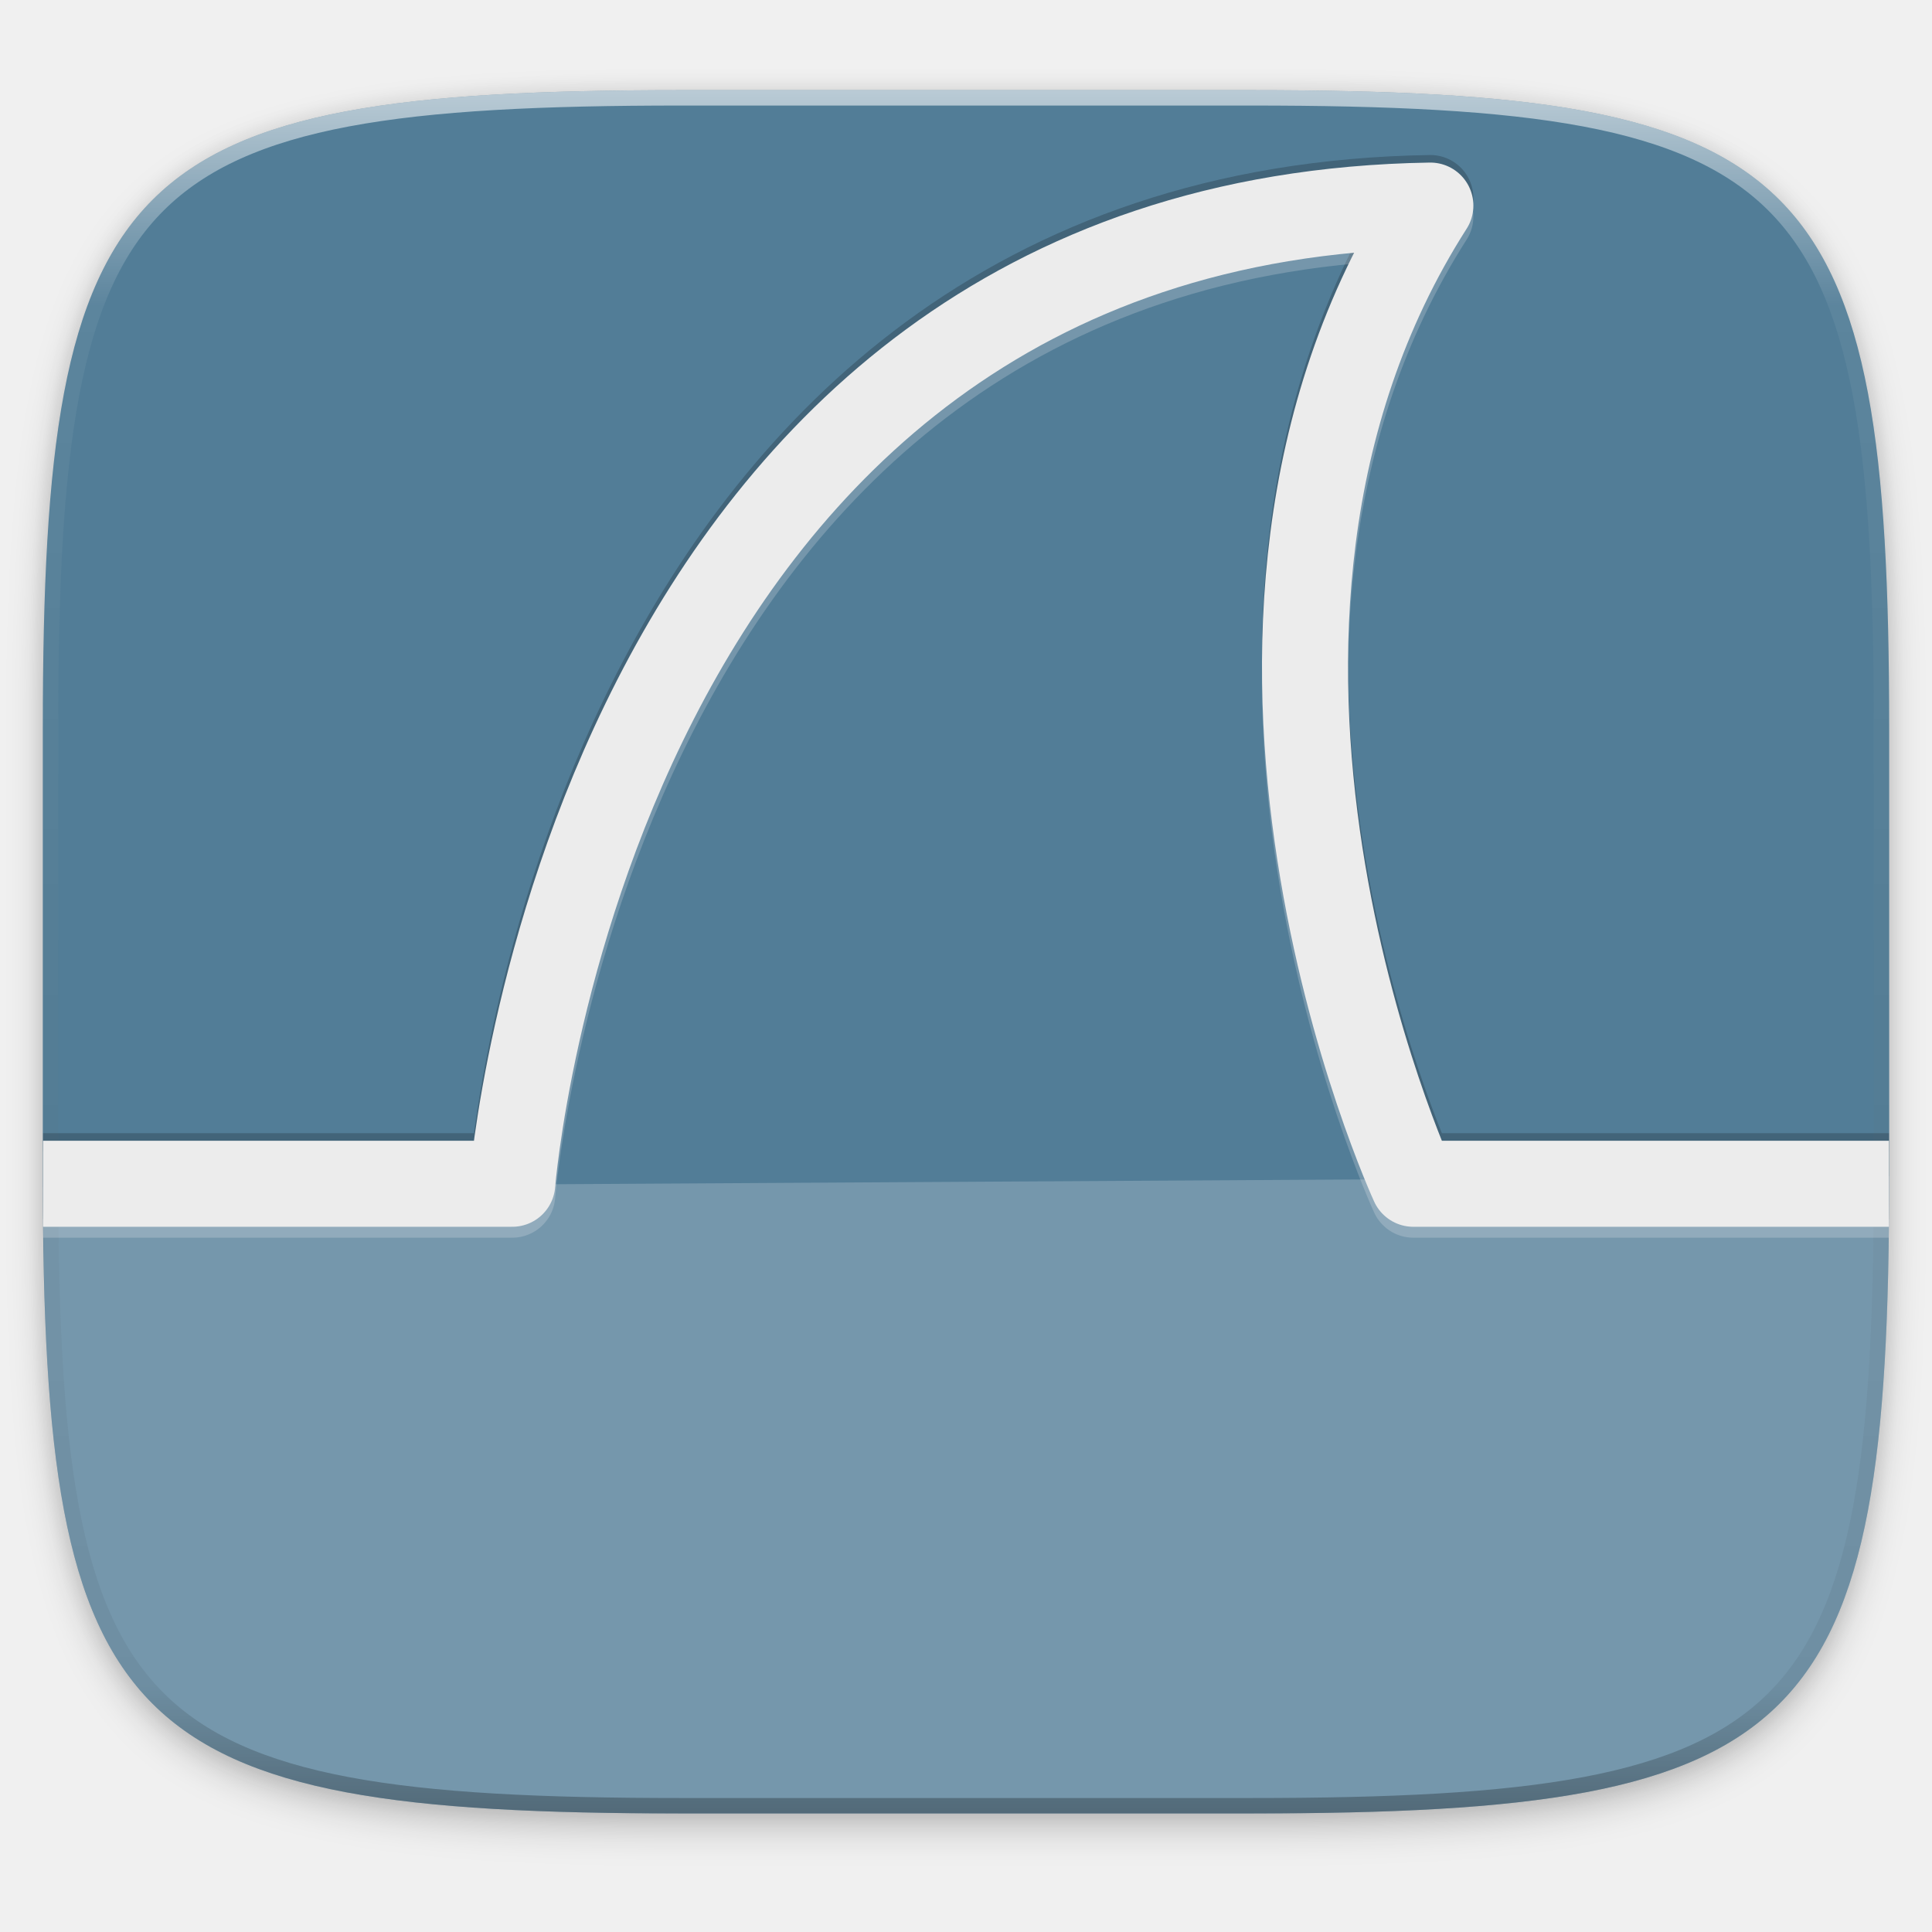
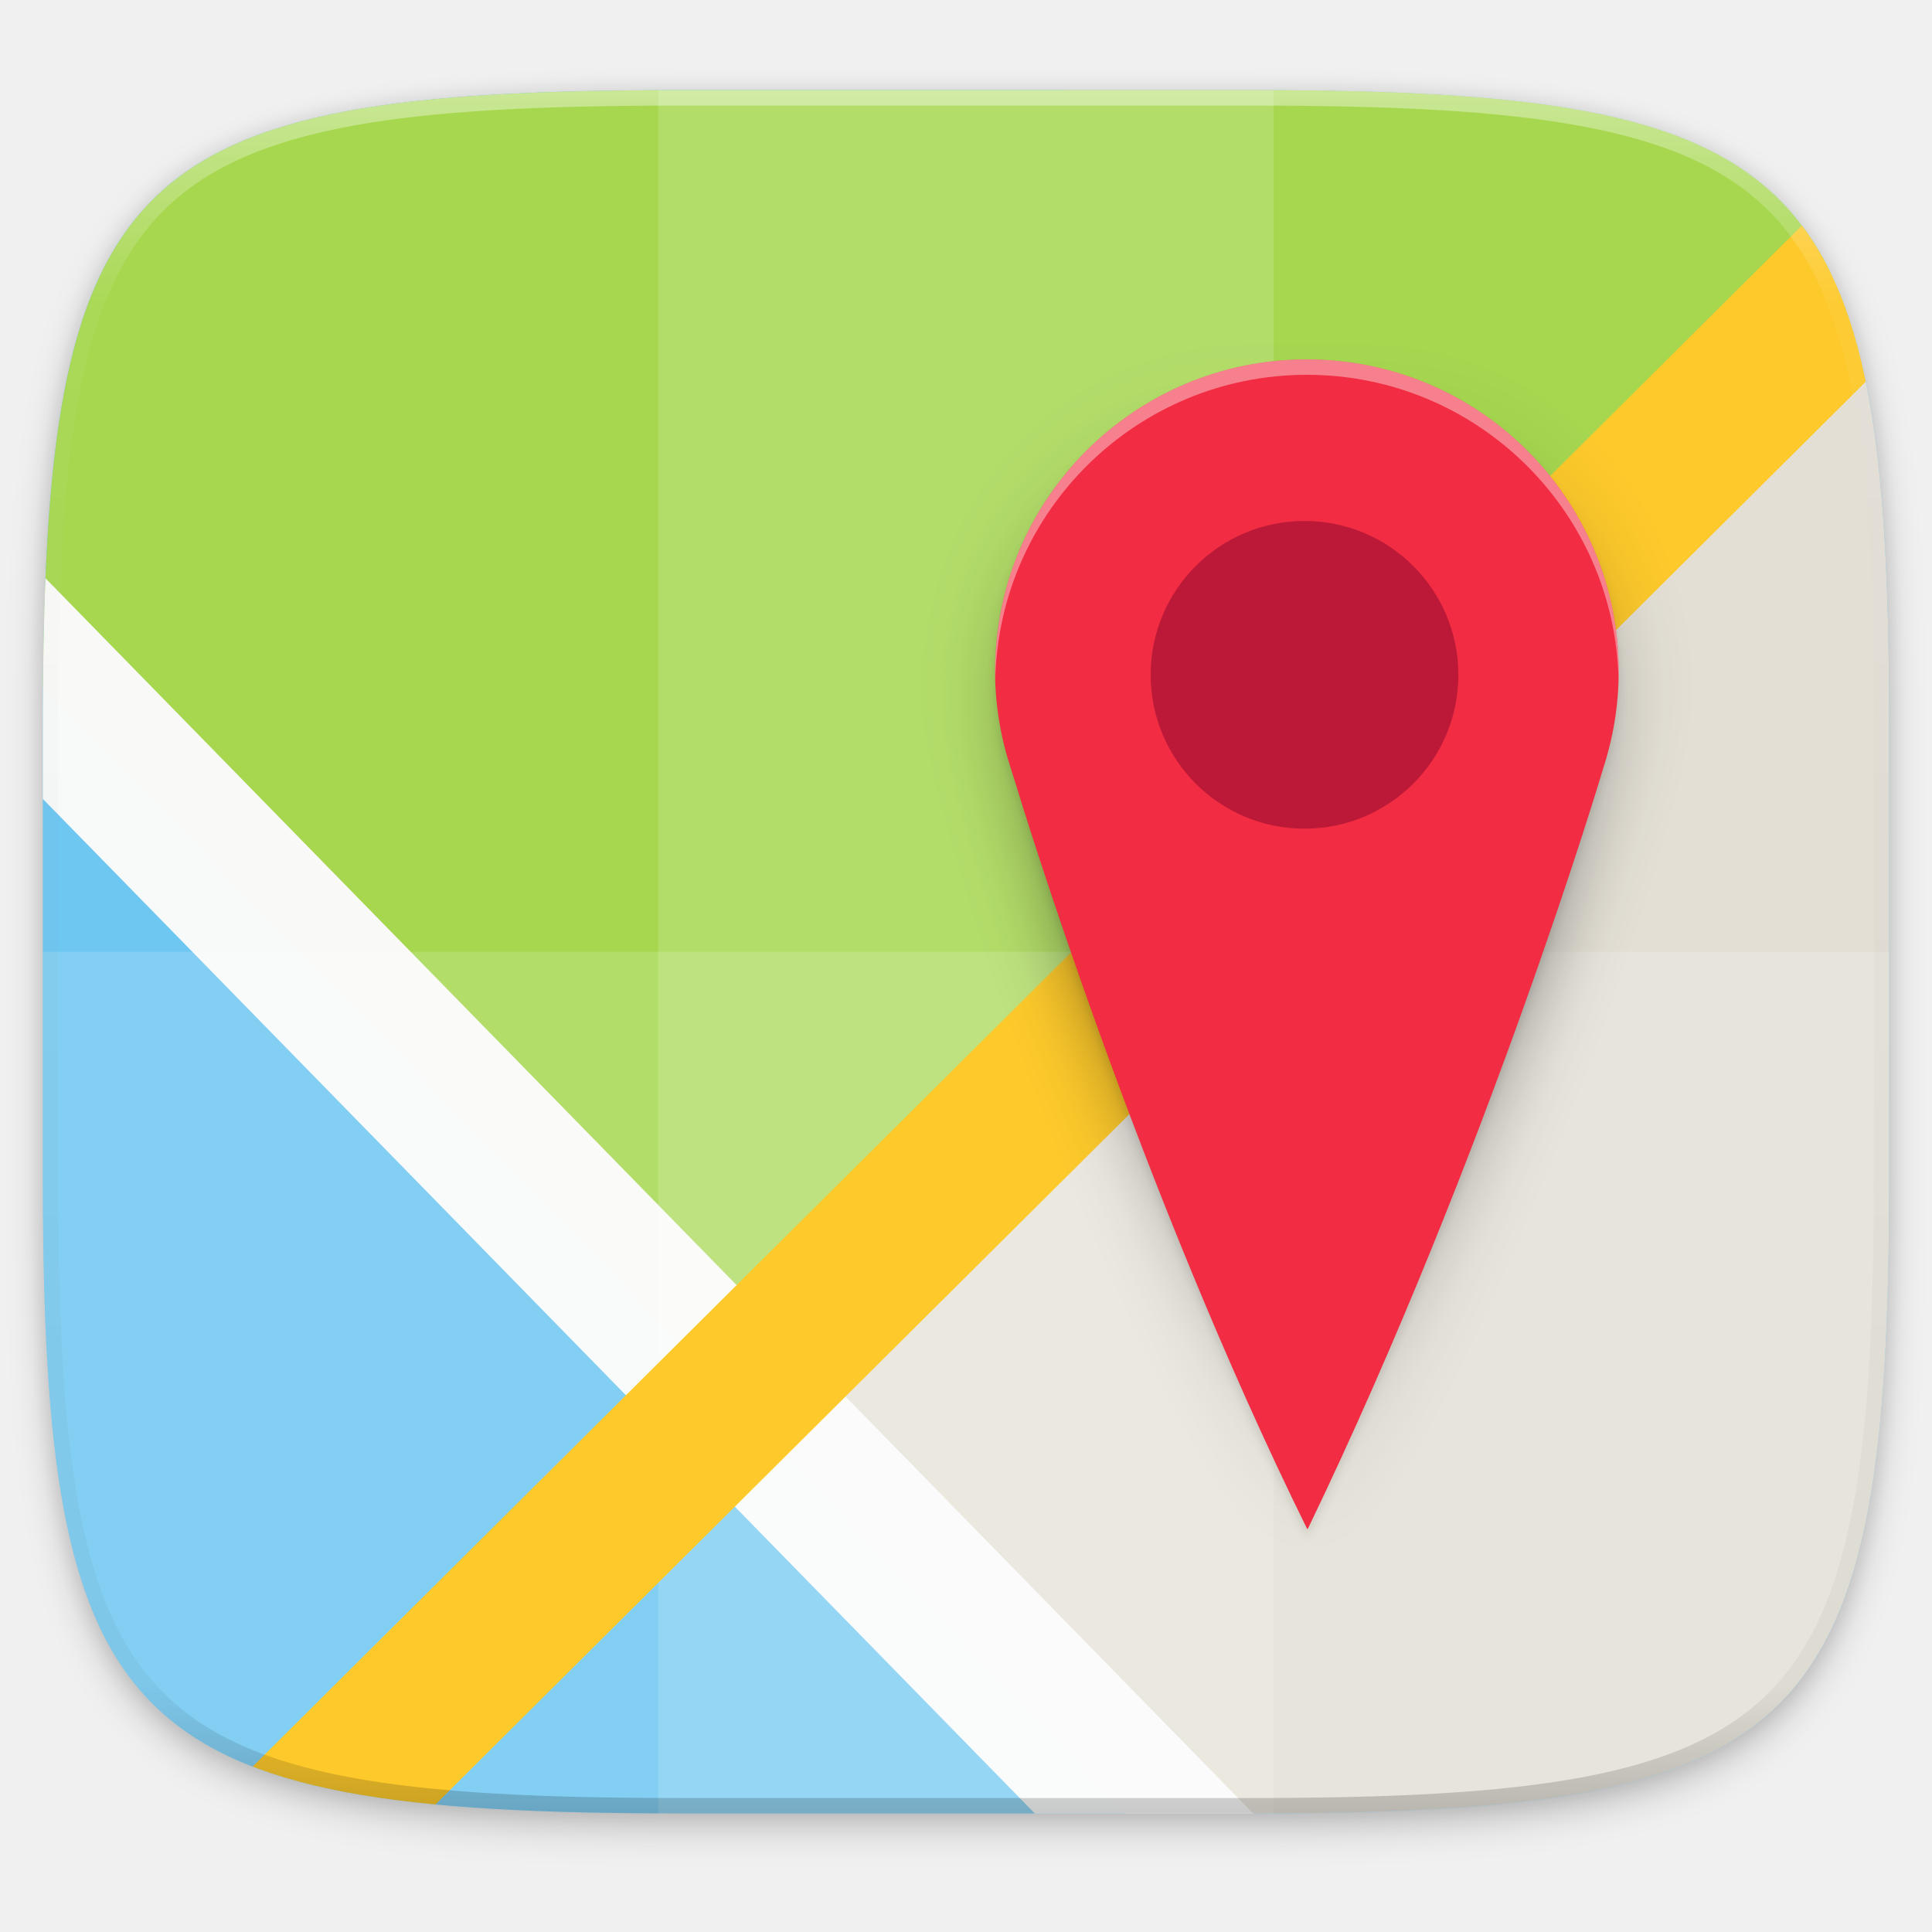
<svg xmlns="http://www.w3.org/2000/svg" xmlns:xlink="http://www.w3.org/1999/xlink" width="256" height="256" viewBox="0 0 67.733 67.733" version="1.1" id="svg1488">
  <defs id="defs1482">
    <clipPath clipPathUnits="userSpaceOnUse" id="clipPath1025">
      <path id="path1027" d="M 111.941,84 C 99.36,84.145 90.153,83.714 82.625,87.867 c -3.764,2.077 -6.752,5.575 -8.398,9.961 C 72.58,102.214 72,107.424 72,114 v 42 h 160 v -26 c 0,-6.576 -0.58,-11.786 -2.227,-16.172 -0.205,-0.545 -0.479,-1.04 -0.742,-1.543 -0.1,-0.185 -0.178,-0.381 -0.273,-0.566 -1.727,-3.388 -4.255,-6.145 -7.383,-7.871 C 213.846,99.694 204.64,100.145 192.059,100 H 192 151.668 L 135.453,84 h -23.492 z" style="color:#000000;font-style:normal;font-variant:normal;font-weight:normal;font-stretch:normal;font-size:medium;line-height:normal;font-family:sans-serif;font-variant-ligatures:none;font-variant-position:normal;font-variant-caps:normal;font-variant-numeric:normal;font-variant-alternates:normal;font-feature-settings:normal;text-indent:0;text-align:start;text-decoration:none;text-decoration-line:none;text-decoration-style:solid;text-decoration-color:#000000;letter-spacing:normal;word-spacing:normal;text-transform:none;writing-mode:lr-tb;direction:ltr;baseline-shift:baseline;text-anchor:start;white-space:normal;shape-padding:0;clip-rule:nonzero;display:inline;overflow:visible;visibility:visible;opacity:1;isolation:auto;mix-blend-mode:normal;color-interpolation:sRGB;color-interpolation-filters:linearRGB;solid-color:#000000;solid-opacity:1;fill:#e3dfd5;fill-opacity:1;fill-rule:nonzero;stroke:none;stroke-width:4;stroke-linecap:butt;stroke-linejoin:miter;stroke-miterlimit:4;stroke-dasharray:none;stroke-dashoffset:0;stroke-opacity:1;marker:none;color-rendering:auto;image-rendering:auto;shape-rendering:auto;text-rendering:auto;enable-background:accumulate" />
    </clipPath>
    <clipPath clipPathUnits="userSpaceOnUse" id="clipPath1082-3">
      <path id="path1084-6" d="M 361.938,-212 C 507.235,-212 528,-191.287 528,-46.125 V 70.125 C 528,215.286 507.235,236 361.938,236 H 214.062 C 68.765,236 48,215.286 48,70.125 V -46.125 C 48,-191.287 68.765,-212 214.062,-212 Z" style="display:inline;opacity:1;fill:#8c59d9;fill-opacity:1;stroke:none;stroke-width:2;stroke-linecap:round;stroke-linejoin:round;stroke-miterlimit:4;stroke-dasharray:none;stroke-dashoffset:0;stroke-opacity:1;enable-background:new" />
    </clipPath>
    <clipPath clipPathUnits="userSpaceOnUse" id="clipPath1082-3-5">
      <path id="path1084-6-6" d="M 361.938,-212 C 507.235,-212 528,-191.287 528,-46.125 V 70.125 C 528,215.286 507.235,236 361.938,236 H 214.062 C 68.765,236 48,215.286 48,70.125 V -46.125 C 48,-191.287 68.765,-212 214.062,-212 Z" style="display:inline;opacity:1;fill:#8c59d9;fill-opacity:1;stroke:none;stroke-width:2;stroke-linecap:round;stroke-linejoin:round;stroke-miterlimit:4;stroke-dasharray:none;stroke-dashoffset:0;stroke-opacity:1;enable-background:new" />
    </clipPath>
    <clipPath clipPathUnits="userSpaceOnUse" id="clipPath1082-3-9">
      <path id="path1084-6-3" d="M 361.938,-212 C 507.235,-212 528,-191.287 528,-46.125 V 70.125 C 528,215.286 507.235,236 361.938,236 H 214.062 C 68.765,236 48,215.286 48,70.125 V -46.125 C 48,-191.287 68.765,-212 214.062,-212 Z" style="display:inline;opacity:1;fill:#8c59d9;fill-opacity:1;stroke:none;stroke-width:2;stroke-linecap:round;stroke-linejoin:round;stroke-miterlimit:4;stroke-dasharray:none;stroke-dashoffset:0;stroke-opacity:1;enable-background:new" />
    </clipPath>
    <clipPath clipPathUnits="userSpaceOnUse" id="clipPath1082-3-3">
      <path id="path1084-6-67" d="M 361.938,-212 C 507.235,-212 528,-191.287 528,-46.125 V 70.125 C 528,215.286 507.235,236 361.938,236 H 214.062 C 68.765,236 48,215.286 48,70.125 V -46.125 C 48,-191.287 68.765,-212 214.062,-212 Z" style="display:inline;opacity:1;fill:#8c59d9;fill-opacity:1;stroke:none;stroke-width:2;stroke-linecap:round;stroke-linejoin:round;stroke-miterlimit:4;stroke-dasharray:none;stroke-dashoffset:0;stroke-opacity:1;enable-background:new" />
    </clipPath>
    <clipPath clipPathUnits="userSpaceOnUse" id="clipPath1082-3-53">
      <path id="path1084-6-5" d="M 361.938,-212 C 507.235,-212 528,-191.287 528,-46.125 V 70.125 C 528,215.286 507.235,236 361.938,236 H 214.062 C 68.765,236 48,215.286 48,70.125 V -46.125 C 48,-191.287 68.765,-212 214.062,-212 Z" style="display:inline;opacity:1;fill:#8c59d9;fill-opacity:1;stroke:none;stroke-width:2;stroke-linecap:round;stroke-linejoin:round;stroke-miterlimit:4;stroke-dasharray:none;stroke-dashoffset:0;stroke-opacity:1;enable-background:new" />
    </clipPath>
    <clipPath clipPathUnits="userSpaceOnUse" id="clipPath1082-3-6">
      <path id="path1084-6-2" d="M 361.938,-212 C 507.235,-212 528,-191.287 528,-46.125 V 70.125 C 528,215.286 507.235,236 361.938,236 H 214.062 C 68.765,236 48,215.286 48,70.125 V -46.125 C 48,-191.287 68.765,-212 214.062,-212 Z" style="display:inline;opacity:1;fill:#8c59d9;fill-opacity:1;stroke:none;stroke-width:2;stroke-linecap:round;stroke-linejoin:round;stroke-miterlimit:4;stroke-dasharray:none;stroke-dashoffset:0;stroke-opacity:1;enable-background:new" />
    </clipPath>
    <clipPath clipPathUnits="userSpaceOnUse" id="clipPath1082-3-91">
      <path id="path1084-6-27" d="M 361.938,-212 C 507.235,-212 528,-191.287 528,-46.125 V 70.125 C 528,215.286 507.235,236 361.938,236 H 214.062 C 68.765,236 48,215.286 48,70.125 V -46.125 C 48,-191.287 68.765,-212 214.062,-212 Z" style="display:inline;opacity:1;fill:#8c59d9;fill-opacity:1;stroke:none;stroke-width:2;stroke-linecap:round;stroke-linejoin:round;stroke-miterlimit:4;stroke-dasharray:none;stroke-dashoffset:0;stroke-opacity:1;enable-background:new" />
    </clipPath>
    <clipPath clipPathUnits="userSpaceOnUse" id="clipPath1025-0">
      <path style="opacity:1;fill:#8c59d9;fill-opacity:1;stroke:none;stroke-width:2;stroke-linecap:round;stroke-linejoin:round;stroke-miterlimit:4;stroke-dasharray:none;stroke-dashoffset:0;stroke-opacity:1" d="M 329.938,32 C 475.235,32 496,52.713 496,197.875 v 116.25 C 496,459.286 475.235,480 329.938,480 H 182.062 C 36.765,480 16,459.286 16,314.125 V 197.875 C 16,52.713 36.765,32 182.062,32 Z" id="path1027-9" />
    </clipPath>
    <clipPath clipPathUnits="userSpaceOnUse" id="clipPath4277-8">
      <rect style="color:#000000;display:inline;overflow:visible;visibility:visible;opacity:0.82;fill:#88b637;fill-opacity:1;fill-rule:nonzero;stroke:none;stroke-width:2;stroke-linecap:butt;stroke-linejoin:miter;stroke-miterlimit:4;stroke-dasharray:none;stroke-dashoffset:0;stroke-opacity:1;marker:none;enable-background:accumulate" id="rect4279-6" width="512" height="512" x="5.5999999e-07" y="0" ry="1" />
    </clipPath>
    <linearGradient id="linearGradient3650-7-9">
      <stop style="stop-color:#5884f4;stop-opacity:1" offset="0" id="stop4366" />
      <stop id="stop4368" offset="1" style="stop-color:#80a3fa;stop-opacity:1" />
    </linearGradient>
    <clipPath clipPathUnits="userSpaceOnUse" id="clipPath1082-3-36">
      <path id="path1084-6-0" d="M 361.938,-212 C 507.235,-212 528,-191.287 528,-46.125 V 70.125 C 528,215.286 507.235,236 361.938,236 H 214.062 C 68.765,236 48,215.286 48,70.125 V -46.125 C 48,-191.287 68.765,-212 214.062,-212 Z" style="display:inline;opacity:1;fill:#8c59d9;fill-opacity:1;stroke:none;stroke-width:2;stroke-linecap:round;stroke-linejoin:round;stroke-miterlimit:4;stroke-dasharray:none;stroke-dashoffset:0;stroke-opacity:1;enable-background:new" />
    </clipPath>
    <clipPath clipPathUnits="userSpaceOnUse" id="clipPath983">
      <path id="path985" d="M 115.031,44 C 42.383,44 32,54.357 32,126.938 v 58.125 C 32,257.643 42.383,268 115.031,268 H 152 V 44 Z" style="opacity:1;fill:#4d4d4d;fill-opacity:1;stroke:none;stroke-width:2;stroke-linecap:round;stroke-linejoin:round;stroke-miterlimit:4;stroke-dasharray:none;stroke-dashoffset:0;stroke-opacity:1" />
    </clipPath>
    <clipPath clipPathUnits="userSpaceOnUse" id="clipPath1082-3-62">
      <path id="path1084-6-61" d="M 361.938,-212 C 507.235,-212 528,-191.287 528,-46.125 V 70.125 C 528,215.286 507.235,236 361.938,236 H 214.062 C 68.765,236 48,215.286 48,70.125 V -46.125 C 48,-191.287 68.765,-212 214.062,-212 Z" style="display:inline;opacity:1;fill:#8c59d9;fill-opacity:1;stroke:none;stroke-width:2;stroke-linecap:round;stroke-linejoin:round;stroke-miterlimit:4;stroke-dasharray:none;stroke-dashoffset:0;stroke-opacity:1;enable-background:new" />
    </clipPath>
    <clipPath clipPathUnits="userSpaceOnUse" id="clipPath949">
      <path id="path951" d="M 329.938,32 C 475.235,32 496,52.713 496,197.875 v 116.25 C 496,459.286 475.235,480 329.938,480 H 182.062 C 36.765,480 16,459.286 16,314.125 V 197.875 C 16,52.713 36.765,32 182.062,32 Z" style="opacity:1;fill:#eab305;fill-opacity:1;stroke:none;stroke-width:4;stroke-linecap:round;stroke-linejoin:round;stroke-miterlimit:4;stroke-dasharray:none;stroke-dashoffset:0;stroke-opacity:1" />
    </clipPath>
    <clipPath clipPathUnits="userSpaceOnUse" id="clipPath954">
      <path id="path952" d="M 329.938,32 C 475.235,32 496,52.713 496,197.875 v 116.25 C 496,459.286 475.235,480 329.938,480 H 182.062 C 36.765,480 16,459.286 16,314.125 V 197.875 C 16,52.713 36.765,32 182.062,32 Z" style="opacity:1;fill:#eab305;fill-opacity:1;stroke:none;stroke-width:4;stroke-linecap:round;stroke-linejoin:round;stroke-miterlimit:4;stroke-dasharray:none;stroke-dashoffset:0;stroke-opacity:1" />
    </clipPath>
    <clipPath clipPathUnits="userSpaceOnUse" id="clipPath1082-3-8">
      <path id="path1084-6-7" d="M 361.938,-212 C 507.235,-212 528,-191.287 528,-46.125 V 70.125 C 528,215.286 507.235,236 361.938,236 H 214.062 C 68.765,236 48,215.286 48,70.125 V -46.125 C 48,-191.287 68.765,-212 214.062,-212 Z" style="display:inline;opacity:1;fill:#8c59d9;fill-opacity:1;stroke:none;stroke-width:2;stroke-linecap:round;stroke-linejoin:round;stroke-miterlimit:4;stroke-dasharray:none;stroke-dashoffset:0;stroke-opacity:1;enable-background:new" />
    </clipPath>
    <clipPath clipPathUnits="userSpaceOnUse" id="clipPath1082-3-92">
      <path id="path1084-6-02" d="M 361.938,-212 C 507.235,-212 528,-191.287 528,-46.125 V 70.125 C 528,215.286 507.235,236 361.938,236 H 214.062 C 68.765,236 48,215.286 48,70.125 V -46.125 C 48,-191.287 68.765,-212 214.062,-212 Z" style="display:inline;opacity:1;fill:#8c59d9;fill-opacity:1;stroke:none;stroke-width:2;stroke-linecap:round;stroke-linejoin:round;stroke-miterlimit:4;stroke-dasharray:none;stroke-dashoffset:0;stroke-opacity:1;enable-background:new" />
    </clipPath>
    <clipPath clipPathUnits="userSpaceOnUse" id="clipPath1082">
      <path id="path1084" d="M 361.938,-212 C 507.235,-212 528,-191.287 528,-46.125 V 70.125 C 528,215.286 507.235,236 361.938,236 H 214.062 C 68.765,236 48,215.286 48,70.125 V -46.125 C 48,-191.287 68.765,-212 214.062,-212 Z" style="display:inline;opacity:1;fill:#8c59d9;fill-opacity:1;stroke:none;stroke-width:2;stroke-linecap:round;stroke-linejoin:round;stroke-miterlimit:4;stroke-dasharray:none;stroke-dashoffset:0;stroke-opacity:1;enable-background:new" />
    </clipPath>
    <clipPath clipPathUnits="userSpaceOnUse" id="clipPath1082-3-361">
      <path id="path1084-6-29" d="M 361.938,-212 C 507.235,-212 528,-191.287 528,-46.125 V 70.125 C 528,215.286 507.235,236 361.938,236 H 214.062 C 68.765,236 48,215.286 48,70.125 V -46.125 C 48,-191.287 68.765,-212 214.062,-212 Z" style="display:inline;opacity:1;fill:#8c59d9;fill-opacity:1;stroke:none;stroke-width:2;stroke-linecap:round;stroke-linejoin:round;stroke-miterlimit:4;stroke-dasharray:none;stroke-dashoffset:0;stroke-opacity:1;enable-background:new" />
    </clipPath>
    <clipPath clipPathUnits="userSpaceOnUse" id="clipPath1079">
      <circle cx="213.843" cy="146" r="55" style="color:#000000;display:inline;overflow:visible;visibility:visible;opacity:1;fill:url(#linearGradient1083);fill-opacity:1;fill-rule:nonzero;stroke:none;stroke-width:8;stroke-linecap:butt;stroke-linejoin:miter;stroke-miterlimit:4;stroke-dasharray:none;stroke-dashoffset:0;stroke-opacity:1;marker:none;enable-background:accumulate" id="circle1081" transform="scale(-1,1)" />
    </clipPath>
    <clipPath clipPathUnits="userSpaceOnUse" id="clipPath984">
      <circle cx="213.843" cy="146" r="55" style="color:#000000;display:inline;overflow:visible;visibility:visible;opacity:1;fill:url(#linearGradient1083);fill-opacity:1;fill-rule:nonzero;stroke:none;stroke-width:8;stroke-linecap:butt;stroke-linejoin:miter;stroke-miterlimit:4;stroke-dasharray:none;stroke-dashoffset:0;stroke-opacity:1;marker:none;enable-background:accumulate" id="circle982" transform="scale(-1,1)" />
    </clipPath>
    <clipPath clipPathUnits="userSpaceOnUse" id="clipPath988">
      <circle cx="213.843" cy="146" r="55" style="color:#000000;display:inline;overflow:visible;visibility:visible;opacity:1;fill:url(#linearGradient1083);fill-opacity:1;fill-rule:nonzero;stroke:none;stroke-width:8;stroke-linecap:butt;stroke-linejoin:miter;stroke-miterlimit:4;stroke-dasharray:none;stroke-dashoffset:0;stroke-opacity:1;marker:none;enable-background:accumulate" id="circle986" transform="scale(-1,1)" />
    </clipPath>
    <clipPath clipPathUnits="userSpaceOnUse" id="clipPath992">
      <circle cx="213.843" cy="146" r="55" style="color:#000000;display:inline;overflow:visible;visibility:visible;opacity:1;fill:url(#linearGradient1083);fill-opacity:1;fill-rule:nonzero;stroke:none;stroke-width:8;stroke-linecap:butt;stroke-linejoin:miter;stroke-miterlimit:4;stroke-dasharray:none;stroke-dashoffset:0;stroke-opacity:1;marker:none;enable-background:accumulate" id="circle990" transform="scale(-1,1)" />
    </clipPath>
    <clipPath clipPathUnits="userSpaceOnUse" id="clipPath1082-3-31">
      <path id="path1084-6-9" d="M 361.938,-212 C 507.235,-212 528,-191.287 528,-46.125 V 70.125 C 528,215.286 507.235,236 361.938,236 H 214.062 C 68.765,236 48,215.286 48,70.125 V -46.125 C 48,-191.287 68.765,-212 214.062,-212 Z" style="display:inline;opacity:1;fill:#8c59d9;fill-opacity:1;stroke:none;stroke-width:2;stroke-linecap:round;stroke-linejoin:round;stroke-miterlimit:4;stroke-dasharray:none;stroke-dashoffset:0;stroke-opacity:1;enable-background:new" />
    </clipPath>
    <clipPath clipPathUnits="userSpaceOnUse" id="clipPath1205">
      <path id="path1207" d="M 115.031,44 C 42.383,44 32,54.357 32,126.938 v 58.125 c 0,13.772 0.379,25.294 1.482,34.938 H 270.518 C 271.621,210.356 272,198.834 272,185.062 v -58.125 C 272,54.357 261.617,44 188.969,44 Z" style="opacity:1;fill:#f1f0e9;fill-opacity:1;stroke:none;stroke-width:2;stroke-linecap:round;stroke-linejoin:round;stroke-miterlimit:4;stroke-dasharray:none;stroke-dashoffset:0;stroke-opacity:1" />
    </clipPath>
    <clipPath clipPathUnits="userSpaceOnUse" id="clipPath1082-3-4">
      <path id="path1084-6-78" d="M 361.938,-212 C 507.235,-212 528,-191.287 528,-46.125 V 70.125 C 528,215.286 507.235,236 361.938,236 H 214.062 C 68.765,236 48,215.286 48,70.125 V -46.125 C 48,-191.287 68.765,-212 214.062,-212 Z" style="display:inline;opacity:1;fill:#8c59d9;fill-opacity:1;stroke:none;stroke-width:2;stroke-linecap:round;stroke-linejoin:round;stroke-miterlimit:4;stroke-dasharray:none;stroke-dashoffset:0;stroke-opacity:1;enable-background:new" />
    </clipPath>
    <clipPath clipPathUnits="userSpaceOnUse" id="clipPath1082-3-45">
      <path id="path1084-6-03" d="M 361.938,-212 C 507.235,-212 528,-191.287 528,-46.125 V 70.125 C 528,215.286 507.235,236 361.938,236 H 214.062 C 68.765,236 48,215.286 48,70.125 V -46.125 C 48,-191.287 68.765,-212 214.062,-212 Z" style="display:inline;opacity:1;fill:#8c59d9;fill-opacity:1;stroke:none;stroke-width:2;stroke-linecap:round;stroke-linejoin:round;stroke-miterlimit:4;stroke-dasharray:none;stroke-dashoffset:0;stroke-opacity:1;enable-background:new" />
    </clipPath>
    <clipPath clipPathUnits="userSpaceOnUse" id="clipPath1082-3-61">
      <path id="path1084-6-06" d="M 361.938,-212 C 507.235,-212 528,-191.287 528,-46.125 V 70.125 C 528,215.286 507.235,236 361.938,236 H 214.062 C 68.765,236 48,215.286 48,70.125 V -46.125 C 48,-191.287 68.765,-212 214.062,-212 Z" style="display:inline;opacity:1;fill:#8c59d9;fill-opacity:1;stroke:none;stroke-width:2;stroke-linecap:round;stroke-linejoin:round;stroke-miterlimit:4;stroke-dasharray:none;stroke-dashoffset:0;stroke-opacity:1;enable-background:new" />
    </clipPath>
    <clipPath clipPathUnits="userSpaceOnUse" id="clipPath1064">
      <path style="opacity:1;fill:#a3dbf0;fill-opacity:1;stroke:none;stroke-width:2;stroke-linecap:round;stroke-linejoin:round;stroke-miterlimit:4;stroke-dasharray:none;stroke-dashoffset:0;stroke-opacity:1" d="M 115.031,44 C 42.383,44 32,54.357 32,126.938 v 58.125 c 0,10.166 0.218,19.071 0.768,26.938 3.376,48.301 19.79,56 82.264,56 h 73.938 c 62.473,0 78.887,-7.699 82.264,-56 C 271.782,204.133 272,195.228 272,185.062 v -58.125 C 272,54.357 261.617,44 188.969,44 Z" id="path1066" />
    </clipPath>
    <clipPath clipPathUnits="userSpaceOnUse" id="clipPath1082-3-32">
      <path id="path1084-6-061" d="M 361.938,-212 C 507.235,-212 528,-191.287 528,-46.125 V 70.125 C 528,215.286 507.235,236 361.938,236 H 214.062 C 68.765,236 48,215.286 48,70.125 V -46.125 C 48,-191.287 68.765,-212 214.062,-212 Z" style="display:inline;opacity:1;fill:#8c59d9;fill-opacity:1;stroke:none;stroke-width:2;stroke-linecap:round;stroke-linejoin:round;stroke-miterlimit:4;stroke-dasharray:none;stroke-dashoffset:0;stroke-opacity:1;enable-background:new" />
    </clipPath>
    <clipPath clipPathUnits="userSpaceOnUse" id="clipPath947">
      <path id="path949" d="m 191.433,45.067 c 77.492,0 88.567,11.047 88.567,88.467 v 62 C 280,272.953 268.925,284 191.433,284 H 112.567 C 35.075,284 24,272.953 24,195.533 v -62 c 0,-77.42 11.075,-88.467 88.567,-88.467 z" style="opacity:1;fill:#a4c1f9;fill-opacity:1;stroke:none;stroke-width:2;stroke-linecap:round;stroke-linejoin:round;stroke-miterlimit:4;stroke-dasharray:none;stroke-dashoffset:0;stroke-opacity:1" />
    </clipPath>
+     <linearGradient gradientTransform="translate(-307.2262,125.3924)" xlink:href="#linearGradient4311" id="linearGradient4317" x1="667.975" y1="-19.788" x2="667.975" y2="282.685" gradientUnits="userSpaceOnUse" />
+     <linearGradient id="linearGradient4311">
+       <stop style="stop-color:#000000;stop-opacity:0" offset="0" id="stop4313" />
+       <stop id="stop4319" offset="0.504" style="stop-color:#000000;stop-opacity:1" />
+       <stop style="stop-color:#000000;stop-opacity:0;" offset="1" id="stop4315" />
+     </linearGradient>
+     <filter style="color-interpolation-filters:sRGB" id="filter4321" x="-0.138" width="1.276" y="-0.074" height="1.147">
+       <feGaussianBlur stdDeviation="9.324" id="feGaussianBlur4323" />
+     </filter>
+     <filter style="color-interpolation-filters:sRGB" id="filter4398" x="-0.017" width="1.035" y="-0.009" height="1.018">
+       <feGaussianBlur stdDeviation="1.165" id="feGaussianBlur4400" />
+     </filter>
+     <linearGradient xlink:href="#linearGradient1013" id="linearGradient1108" x1="296" y1="-212" x2="296" y2="236" gradientUnits="userSpaceOnUse" />
+     <linearGradient id="linearGradient1013">
+       <stop id="stop1005" offset="0" style="stop-color:#ffffff;stop-opacity:1;" />
+       <stop style="stop-color:#ffffff;stop-opacity:0.098" offset="0.125" id="stop1007" />
+       <stop style="stop-color:#000000;stop-opacity:0.098" offset="0.925" id="stop1009" />
+       <stop id="stop1011" offset="1" style="stop-color:#000000;stop-opacity:0.498" />
+     </linearGradient>
    <clipPath clipPathUnits="userSpaceOnUse" id="clipPath1082-3-55">
      <path id="path1084-6-4" d="M 361.938,-212 C 507.235,-212 528,-191.287 528,-46.125 V 70.125 C 528,215.286 507.235,236 361.938,236 H 214.062 C 68.765,236 48,215.286 48,70.125 V -46.125 C 48,-191.287 68.765,-212 214.062,-212 Z" style="display:inline;opacity:1;fill:#8c59d9;fill-opacity:1;stroke:none;stroke-width:2;stroke-linecap:round;stroke-linejoin:round;stroke-miterlimit:4;stroke-dasharray:none;stroke-dashoffset:0;stroke-opacity:1;enable-background:new" />
    </clipPath>
    <clipPath clipPathUnits="userSpaceOnUse" id="clipPath991">
      <path id="path993" d="M 188.969,44 C 261.617,44 272,54.357 272,126.938 v 58.125 C 272,257.643 261.617,268 188.969,268 h -73.938 C 42.383,268 32,257.643 32,185.062 v -58.125 C 32,54.357 42.383,44 115.031,44 Z" style="opacity:1;fill:#6dc7f1;fill-opacity:1;stroke:none;stroke-width:2;stroke-linecap:round;stroke-linejoin:round;stroke-miterlimit:4;stroke-dasharray:none;stroke-dashoffset:0;stroke-opacity:1" />
    </clipPath>
    <clipPath clipPathUnits="userSpaceOnUse" id="clipPath978">
      <path id="path976" d="M 188.969,44 C 261.617,44 272,54.357 272,126.938 v 58.125 C 272,257.643 261.617,268 188.969,268 h -73.938 C 42.383,268 32,257.643 32,185.062 v -58.125 C 32,54.357 42.383,44 115.031,44 Z" style="opacity:1;fill:#6dc7f1;fill-opacity:1;stroke:none;stroke-width:2;stroke-linecap:round;stroke-linejoin:round;stroke-miterlimit:4;stroke-dasharray:none;stroke-dashoffset:0;stroke-opacity:1" />
    </clipPath>
-     <clipPath clipPathUnits="userSpaceOnUse" id="clipPath942">
-       <path id="path944" d="M 188.969,44 C 261.617,44 272,54.357 272,126.938 v 58.125 C 272,257.643 261.617,268 188.969,268 h -73.938 C 42.383,268 32,257.643 32,185.062 v -58.125 C 32,54.357 42.383,44 115.031,44 Z" style="display:inline;opacity:1;fill:#46a926;fill-opacity:1;stroke:none;stroke-width:2;stroke-linecap:round;stroke-linejoin:round;stroke-miterlimit:4;stroke-dasharray:none;stroke-dashoffset:0;stroke-opacity:1;enable-background:new" />
-     </clipPath>
-     <clipPath clipPathUnits="userSpaceOnUse" id="clipPath1082-3-7">
-       <path id="path1084-6-65" d="M 361.938,-212 C 507.235,-212 528,-191.287 528,-46.125 V 70.125 C 528,215.286 507.235,236 361.938,236 H 214.062 C 68.765,236 48,215.286 48,70.125 V -46.125 C 48,-191.287 68.765,-212 214.062,-212 Z" style="display:inline;opacity:1;fill:#8c59d9;fill-opacity:1;stroke:none;stroke-width:2;stroke-linecap:round;stroke-linejoin:round;stroke-miterlimit:4;stroke-dasharray:none;stroke-dashoffset:0;stroke-opacity:1;enable-background:new" />
-     </clipPath>
-     <radialGradient id="radialGradient3322" gradientUnits="userSpaceOnUse" cy="-2.065" cx="26.617" gradientTransform="matrix(-4.8906e-8,-2.8515,3.7557,0,674.0015,398.2629)" r="23">
-       <stop id="stop2749" style="stop-color:#d280b9;stop-opacity:1" offset="0" />
-       <stop offset="0.529" style="stop-color:#b549b5;stop-opacity:1" id="stop4269" />
-       <stop id="stop2755" style="stop-color:#8940a8;stop-opacity:1" offset="1" />
-     </radialGradient>
-     <linearGradient xlink:href="#linearGradient1013" id="linearGradient1108-7" x1="296" y1="-212" x2="296" y2="236" gradientUnits="userSpaceOnUse" />
-     <linearGradient id="linearGradient1013">
-       <stop id="stop1005" offset="0" style="stop-color:#ffffff;stop-opacity:1;" />
-       <stop style="stop-color:#ffffff;stop-opacity:0.098" offset="0.125" id="stop1007" />
-       <stop style="stop-color:#000000;stop-opacity:0.098" offset="0.925" id="stop1009" />
-       <stop id="stop1011" offset="1" style="stop-color:#000000;stop-opacity:0.498" />
-     </linearGradient>
-     <clipPath clipPathUnits="userSpaceOnUse" id="clipPath1082-3-69">
-       <path id="path1084-6-37" d="M 361.938,-212 C 507.235,-212 528,-191.287 528,-46.125 V 70.125 C 528,215.286 507.235,236 361.938,236 H 214.062 C 68.765,236 48,215.286 48,70.125 V -46.125 C 48,-191.287 68.765,-212 214.062,-212 Z" style="display:inline;opacity:1;fill:#8c59d9;fill-opacity:1;stroke:none;stroke-width:2;stroke-linecap:round;stroke-linejoin:round;stroke-miterlimit:4;stroke-dasharray:none;stroke-dashoffset:0;stroke-opacity:1;enable-background:new" />
-     </clipPath>
-     <linearGradient xlink:href="#linearGradient4195" id="linearGradient985" x1="24" y1="28" x2="376" y2="380" gradientUnits="userSpaceOnUse" gradientTransform="matrix(0.2697078,0,0,0.2697078,-7.128918,220.5605)" />
-     <filter style="color-interpolation-filters:sRGB" id="filter958" x="-0.023" width="1.046" y="-0.025" height="1.05">
-       <feGaussianBlur stdDeviation="2.32" id="feGaussianBlur960" />
+     <filter style="color-interpolation-filters:sRGB" id="filter959" x="-0.023" width="1.046" y="-0.025" height="1.05">
+       <feGaussianBlur stdDeviation="2.32" id="feGaussianBlur961" />
    </filter>
    <filter style="color-interpolation-filters:sRGB" id="filter4569" x="-0.012" width="1.023" y="-0.012" height="1.025">
      <feGaussianBlur stdDeviation="1.16" id="feGaussianBlur4571" />
    </filter>
-     <linearGradient y2="113" x2="64" y1="3" x1="64" gradientUnits="userSpaceOnUse" id="linearGradient4246">
-       <stop id="stop4248" style="stop-color:#29ABE2" offset="0" />
-       <stop id="stop4250" style="stop-color:#28A9E1" offset="0.476" />
-       <stop id="stop4252" style="stop-color:#23A2DC" offset="0.664" />
-       <stop id="stop4254" style="stop-color:#1A96D4" offset="0.801" />
-       <stop id="stop4256" style="stop-color:#0E85C9" offset="0.913" />
-       <stop id="stop4258" style="stop-color:#0071BC" offset="1" />
-     </linearGradient>
-     <linearGradient gradientTransform="matrix(0.5747884,0,0,0.5747884,5.53468,229.7716)" x1="46.796" y1="71.448" x2="46.796" y2="22.993" id="linearGradient3672" xlink:href="#linearGradient3666" gradientUnits="userSpaceOnUse" />
-     <linearGradient id="linearGradient3666">
-       <stop id="stop3668" style="stop-color:#115575;stop-opacity:1" offset="0" />
-       <stop id="stop3670" style="stop-color:#197ba9;stop-opacity:1" offset="1" />
-     </linearGradient>
-     <linearGradient gradientTransform="matrix(0.2645833,0,0,0.2645833,34.29046,236.2625)" x1="46.796" y1="71.448" x2="46.796" y2="22.993" id="linearGradient3672-3" xlink:href="#linearGradient3666" gradientUnits="userSpaceOnUse" />
-     <linearGradient id="linearGradient4195">
-       <stop style="stop-color:#527d97;stop-opacity:1" offset="0" id="stop4197" />
-       <stop style="stop-color:#527d97;stop-opacity:1" offset="1" id="stop4199" />
-     </linearGradient>
  </defs>
  <g id="layer1" transform="translate(0,-229.2667)">
    <path id="path4567" d="m 188.969,44 c 72.649,0 83.031,10.357 83.031,82.938 v 58.125 c 0,72.581 -10.383,82.938 -83.031,82.938 h -73.938 C 42.383,268 32,257.643 32,185.062 v -58.125 c 0,-72.581 10.383,-82.938 83.031,-82.938 z" style="display:inline;opacity:0.1;fill:#000000;fill-opacity:1;stroke:none;stroke-width:2;stroke-linecap:round;stroke-linejoin:round;stroke-miterlimit:4;stroke-dasharray:none;stroke-dashoffset:0;stroke-opacity:1;filter:url(#filter4569);enable-background:new" transform="matrix(0.2697078,0,0,0.2697078,-7.128918,220.5605)" />
-     <path style="display:inline;opacity:0.2;fill:#000000;fill-opacity:1;stroke:none;stroke-width:2;stroke-linecap:round;stroke-linejoin:round;stroke-miterlimit:4;stroke-dasharray:none;stroke-dashoffset:0;stroke-opacity:1;filter:url(#filter958);enable-background:new" d="m 188.969,46 c 72.649,0 83.031,10.357 83.031,82.938 v 58.125 c 0,72.581 -10.383,82.938 -83.031,82.938 h -73.938 C 42.383,270 32,259.643 32,187.062 v -58.125 c 0,-72.581 10.383,-82.938 83.031,-82.938 z" id="path956" transform="matrix(0.2697078,0,0,0.2697078,-7.128918,220.5605)" />
-     <path style="display:inline;opacity:1;fill:url(#linearGradient985);fill-opacity:1.0;stroke:none;stroke-width:0.539;stroke-linecap:round;stroke-linejoin:round;stroke-miterlimit:4;stroke-dasharray:none;stroke-dashoffset:0;stroke-opacity:1;enable-background:new" d="m 43.837,232.428 c 19.594,0 22.394,2.793 22.394,22.369 v 15.677 c 0,19.576 -2.8,22.369 -22.394,22.369 h -19.942 c -19.594,0 -22.394,-2.793 -22.394,-22.369 v -15.677 c 0,-19.576 2.8,-22.369 22.394,-22.369 z" id="rect877" />
-     <path id="path5438" d="M 1.509,270.503 H 17.959 c 0,0 2.656,-33.827 32.187,-34.293 -9.526,14.909 -0.598,34.293 -0.598,34.293 h 16.676" style="opacity:0.2;fill:none;fill-opacity:1;fill-rule:evenodd;stroke:#020202;stroke-width:3.017;stroke-linecap:butt;stroke-linejoin:round;stroke-miterlimit:4;stroke-dasharray:none;stroke-opacity:1" />
-     <path style="fill:#ffffff;fill-opacity:1;stroke:none;stroke-width:1px;stroke-linecap:butt;stroke-linejoin:miter;stroke-opacity:1;opacity:0.2" d="M 5.713 157.314 C 5.733 165.861 5.869 173.714 6.275 180.617 C 6.492 184.302 6.776 187.764 7.141 191.018 C 7.505 194.271 7.949 197.316 8.486 200.164 C 9.024 203.013 9.654 205.666 10.391 208.135 C 11.127 210.604 11.969 212.89 12.93 215.006 C 13.891 217.121 14.97 219.066 16.182 220.854 C 17.393 222.641 18.737 224.272 20.225 225.758 C 21.712 227.244 23.345 228.585 25.135 229.795 C 26.925 231.005 28.872 232.083 30.99 233.043 C 33.108 234.003 35.397 234.843 37.869 235.578 C 40.341 236.313 42.996 236.944 45.848 237.48 C 48.699 238.017 51.747 238.461 55.004 238.824 C 58.261 239.188 61.728 239.471 65.416 239.688 C 72.793 240.121 81.057 240.285 90.314 240.285 L 165.686 240.285 C 174.943 240.285 183.207 240.121 190.584 239.688 C 194.272 239.471 197.739 239.188 200.996 238.824 C 204.253 238.461 207.301 238.017 210.152 237.48 C 213.004 236.944 215.659 236.313 218.131 235.578 C 220.603 234.843 222.892 234.003 225.01 233.043 C 227.128 232.083 229.075 231.005 230.865 229.795 C 232.655 228.585 234.288 227.244 235.775 225.758 C 237.263 224.272 238.607 222.641 239.818 220.854 C 241.03 219.066 242.109 217.121 243.07 215.006 C 244.031 212.89 244.873 210.604 245.609 208.135 C 246.346 205.666 246.976 203.013 247.514 200.164 C 248.051 197.316 248.495 194.271 248.859 191.018 C 249.224 187.764 249.508 184.302 249.725 180.617 C 250.156 173.285 250.319 165.059 250.32 155.867 L 5.713 157.314 z " id="path1613" transform="matrix(0.2645833,0,0,0.2645833,0,229.2667)" />
-     <path id="path1068-5" d="M 361.938,-212 C 507.235,-212 528,-191.287 528,-46.125 V 70.125 C 528,215.286 507.235,236 361.938,236 H 214.062 C 68.765,236 48,215.286 48,70.125 V -46.125 C 48,-191.287 68.765,-212 214.062,-212 Z" style="display:inline;opacity:0.6;fill:none;fill-opacity:1;stroke:url(#linearGradient1108-7);stroke-width:8;stroke-linecap:round;stroke-linejoin:round;stroke-miterlimit:4;stroke-dasharray:none;stroke-dashoffset:0;stroke-opacity:1;enable-background:new" clip-path="url(#clipPath1082-3-69)" transform="matrix(0.1348539,0,0,0.1348539,-4.971255,261.0167)" />
-     <path id="path5436" d="M 1.509,271.15 H 17.959 c 0,0 2.656,-33.827 32.187,-34.293 -9.526,14.909 -0.598,34.293 -0.598,34.293 h 16.676" style="opacity:0.2;fill:none;fill-opacity:1;fill-rule:evenodd;stroke:#fff9f9;stroke-width:3.017;stroke-linecap:butt;stroke-linejoin:round;stroke-miterlimit:4;stroke-dasharray:none;stroke-opacity:1" />
-     <path style="fill:none;fill-opacity:1;fill-rule:evenodd;stroke:#ececec;stroke-width:11.401;stroke-linecap:butt;stroke-linejoin:round;stroke-miterlimit:4;stroke-dasharray:none;stroke-opacity:1" d="M 5.704 156.854 L 67.877 156.854 C 67.877 156.854 77.914 29.003 189.529 27.242 C 153.524 83.59 187.27 156.854 187.27 156.854 L 250.297 156.854 " id="path1591" transform="matrix(0.2645833,0,0,0.2645833,0,229.2667)" />
+     <path style="display:inline;opacity:0.2;fill:#000000;fill-opacity:1;stroke:none;stroke-width:2;stroke-linecap:round;stroke-linejoin:round;stroke-miterlimit:4;stroke-dasharray:none;stroke-dashoffset:0;stroke-opacity:1;filter:url(#filter959);enable-background:new" d="m 188.969,46 c 72.649,0 83.031,10.357 83.031,82.938 v 58.125 c 0,72.581 -10.383,82.938 -83.031,82.938 h -73.938 C 42.383,270 32,259.643 32,187.062 v -58.125 c 0,-72.581 10.383,-82.938 83.031,-82.938 z" id="path957" transform="matrix(0.2697078,0,0,0.2697078,-7.128918,220.5605)" />
+     <path style="display:inline;opacity:1;fill:#6dc7f1;fill-opacity:1;stroke:none;stroke-width:0.539;stroke-linecap:round;stroke-linejoin:round;stroke-miterlimit:4;stroke-dasharray:none;stroke-dashoffset:0;stroke-opacity:1;enable-background:new" d="m 43.837,232.428 c 19.594,0 22.394,2.793 22.394,22.369 v 15.677 c 0,19.576 -2.8,22.369 -22.394,22.369 h -19.942 c -19.594,0 -22.394,-2.793 -22.394,-22.369 v -15.677 c 0,-19.576 2.8,-22.369 22.394,-22.369 z" id="rect877" />
+     <g style="display:inline;enable-background:new" id="g916" clip-path="url(#clipPath991)" transform="matrix(0.2697078,0,0,0.2697078,-7.128918,220.5605)">
+       <path clip-path="none" style="color:#000000;display:inline;overflow:visible;visibility:visible;fill:#e3dfd5;fill-opacity:1;fill-rule:nonzero;stroke:none;stroke-width:2.006;marker:none;enable-background:accumulate" d="m 121.852,214.464 52.015,-206.766 121.267,2.927 35.125,276.484 -97.723,43.855 z" id="path4267" />
+       <path id="path4208" d="M 24,28 340.275,-13.04 124.582,216.897 -3.457,85.082 Z" style="color:#000000;display:inline;overflow:visible;visibility:visible;fill:#a6d74f;fill-opacity:1;fill-rule:nonzero;stroke:none;stroke-width:2.006;marker:none;enable-background:accumulate" />
+       <path style="color:#000000;display:inline;overflow:visible;visibility:visible;fill:#f9f9f9;fill-opacity:0.996;fill-rule:nonzero;stroke:none;stroke-width:2.006;marker:none;enable-background:accumulate" d="M -42.077,31.334 -56.467,45.648 203.24,311.263 217.63,296.949 Z" id="rect4236" />
+     </g>
+     <rect y="232.428" x="23.078" height="60.415" width="21.577" id="rect4277-3" style="color:#000000;display:inline;overflow:visible;visibility:visible;opacity:0.15;fill:#ffffff;fill-opacity:1;fill-rule:nonzero;stroke:none;stroke-width:0.539;stroke-linecap:butt;stroke-linejoin:miter;stroke-miterlimit:4;stroke-dasharray:none;stroke-dashoffset:0;stroke-opacity:1;marker:none;enable-background:accumulate" />
+     <path style="display:inline;opacity:0.15;fill:#ffffff;fill-opacity:1;stroke:none;stroke-width:0.539;stroke-linecap:round;stroke-linejoin:round;stroke-miterlimit:4;stroke-dasharray:none;stroke-dashoffset:0;stroke-opacity:1;enable-background:new" d="m 1.502,262.635 v 7.838 c 0,19.576 2.8,22.369 22.394,22.369 h 19.942 c 19.594,0 22.394,-2.793 22.394,-22.369 v -7.838 z" id="path1026" />
+     <g style="display:inline;enable-background:new" clip-path="url(#clipPath991)" id="g971" transform="matrix(0.2697078,0,0,0.2697078,-7.128918,220.5605)">
+       <path style="color:#000000;display:inline;overflow:visible;visibility:visible;fill:#fdc92b;fill-opacity:1;fill-rule:nonzero;stroke:none;stroke-width:4.013;marker:none;enable-background:accumulate" d="M 35.536,285.519 49.694,299.998 313.674,37.414 299.517,22.935 Z" id="path969" />
+     </g>
+     <path id="path1068" d="M 361.938,-212 C 507.235,-212 528,-191.287 528,-46.125 V 70.125 C 528,215.286 507.235,236 361.938,236 H 214.062 C 68.765,236 48,215.286 48,70.125 V -46.125 C 48,-191.287 68.765,-212 214.062,-212 Z" style="display:inline;opacity:0.4;fill:none;fill-opacity:1;stroke:url(#linearGradient1108);stroke-width:8;stroke-linecap:round;stroke-linejoin:round;stroke-miterlimit:4;stroke-dasharray:none;stroke-dashoffset:0;stroke-opacity:1;enable-background:new" clip-path="url(#clipPath1082-3-55)" transform="matrix(0.1348539,0,0,0.1348539,-4.971255,261.0167)" />
+     <path style="color:#000000;display:inline;overflow:visible;visibility:visible;opacity:0.1;fill:#000000;fill-opacity:1;fill-rule:nonzero;stroke:none;stroke-width:6;marker:none;filter:url(#filter4398);enable-background:accumulate" d="m 344.62,104 c -44.766,0 -81.055,36.29 -81.055,81.055 0,8.889 1.5,17.417 4.143,25.42 0.269,0.814 0.481,1.648 0.775,2.45 2.065,6.832 32.326,106.118 76.222,195.152 0.012,0 0.03,-0.007 0.044,-0.02 0.018,-0.009 0.034,-0.027 0.05,-0.045 0.018,-0.018 0.034,-0.035 0.05,-0.046 0.018,-0.012 0.034,-0.024 0.047,-0.024 46.9,-97.241 76.712,-197.466 76.712,-197.466 h -0.024 c 2.64,-7.998 4.09,-16.538 4.09,-25.421 2.1e-4,-44.766 -36.289,-81.055 -81.055,-81.055 z" id="path4394" transform="matrix(0.1348539,0,0,0.1348539,-0.6559307,228.1123)" />
+     <path style="color:#000000;display:inline;overflow:visible;visibility:visible;opacity:0.4;fill:url(#linearGradient4317);fill-opacity:1;fill-rule:nonzero;stroke:none;stroke-width:6;marker:none;filter:url(#filter4321);enable-background:accumulate" d="m 344.62,104 c -44.766,0 -81.055,36.29 -81.055,81.055 0,8.889 1.5,17.417 4.143,25.42 0.269,0.814 0.481,1.648 0.775,2.45 2.065,6.832 32.326,106.118 76.222,195.152 0.012,0 0.03,-0.007 0.044,-0.02 0.018,-0.009 0.034,-0.027 0.05,-0.045 0.018,-0.018 0.034,-0.035 0.05,-0.046 0.018,-0.012 0.034,-0.024 0.047,-0.024 46.9,-97.241 76.712,-197.466 76.712,-197.466 h -0.024 c 2.64,-7.998 4.09,-16.538 4.09,-25.421 2.1e-4,-44.766 -36.289,-81.055 -81.055,-81.055 z" id="path4307" transform="matrix(0.1348539,0,0,0.1348539,-0.6559307,228.1123)" />
+     <path id="path4789" d="m 45.817,241.867 c -6.037,0 -10.931,4.894 -10.931,10.931 0,1.199 0.202,2.349 0.559,3.428 0.036,0.11 0.065,0.222 0.105,0.33 0.278,0.921 4.359,14.31 10.279,26.317 0.002,0 0.004,-0.001 0.006,-0.003 0.002,-10e-4 0.004,-0.004 0.007,-0.006 0.002,-0.002 0.005,-0.005 0.007,-0.006 0.002,-0.002 0.005,-0.003 0.006,-0.003 6.325,-13.113 10.345,-26.629 10.345,-26.629 h -0.003 c 0.356,-1.079 0.552,-2.23 0.552,-3.428 2.6e-5,-6.037 -4.894,-10.931 -10.931,-10.931 z" style="color:#000000;display:inline;overflow:visible;visibility:visible;fill:#f22c42;fill-opacity:1;fill-rule:nonzero;stroke:none;stroke-width:0.809;marker:none;enable-background:accumulate" />
+     <circle style="color:#000000;display:inline;overflow:visible;visibility:visible;opacity:1;fill:#bc1938;fill-opacity:1;fill-rule:nonzero;stroke:none;stroke-width:0.539;marker:none;enable-background:accumulate" id="path4793" cx="45.734" cy="252.925" r="5.394" />
+     <path style="color:#000000;display:inline;overflow:visible;visibility:visible;opacity:0.4;fill:#ffffff;fill-opacity:1;fill-rule:nonzero;stroke:none;stroke-width:0.809;marker:none;enable-background:accumulate" d="m 45.818,241.867 c -6.037,0 -10.931,4.894 -10.931,10.931 0,0.101 0.003,0.201 0.006,0.301 0.127,-5.926 4.968,-10.692 10.925,-10.692 5.957,0 10.797,4.766 10.925,10.692 0.003,-0.1 0.006,-0.2 0.006,-0.301 2.6e-5,-6.037 -4.894,-10.931 -10.931,-10.931 z" id="path994" />
  </g>
</svg>
